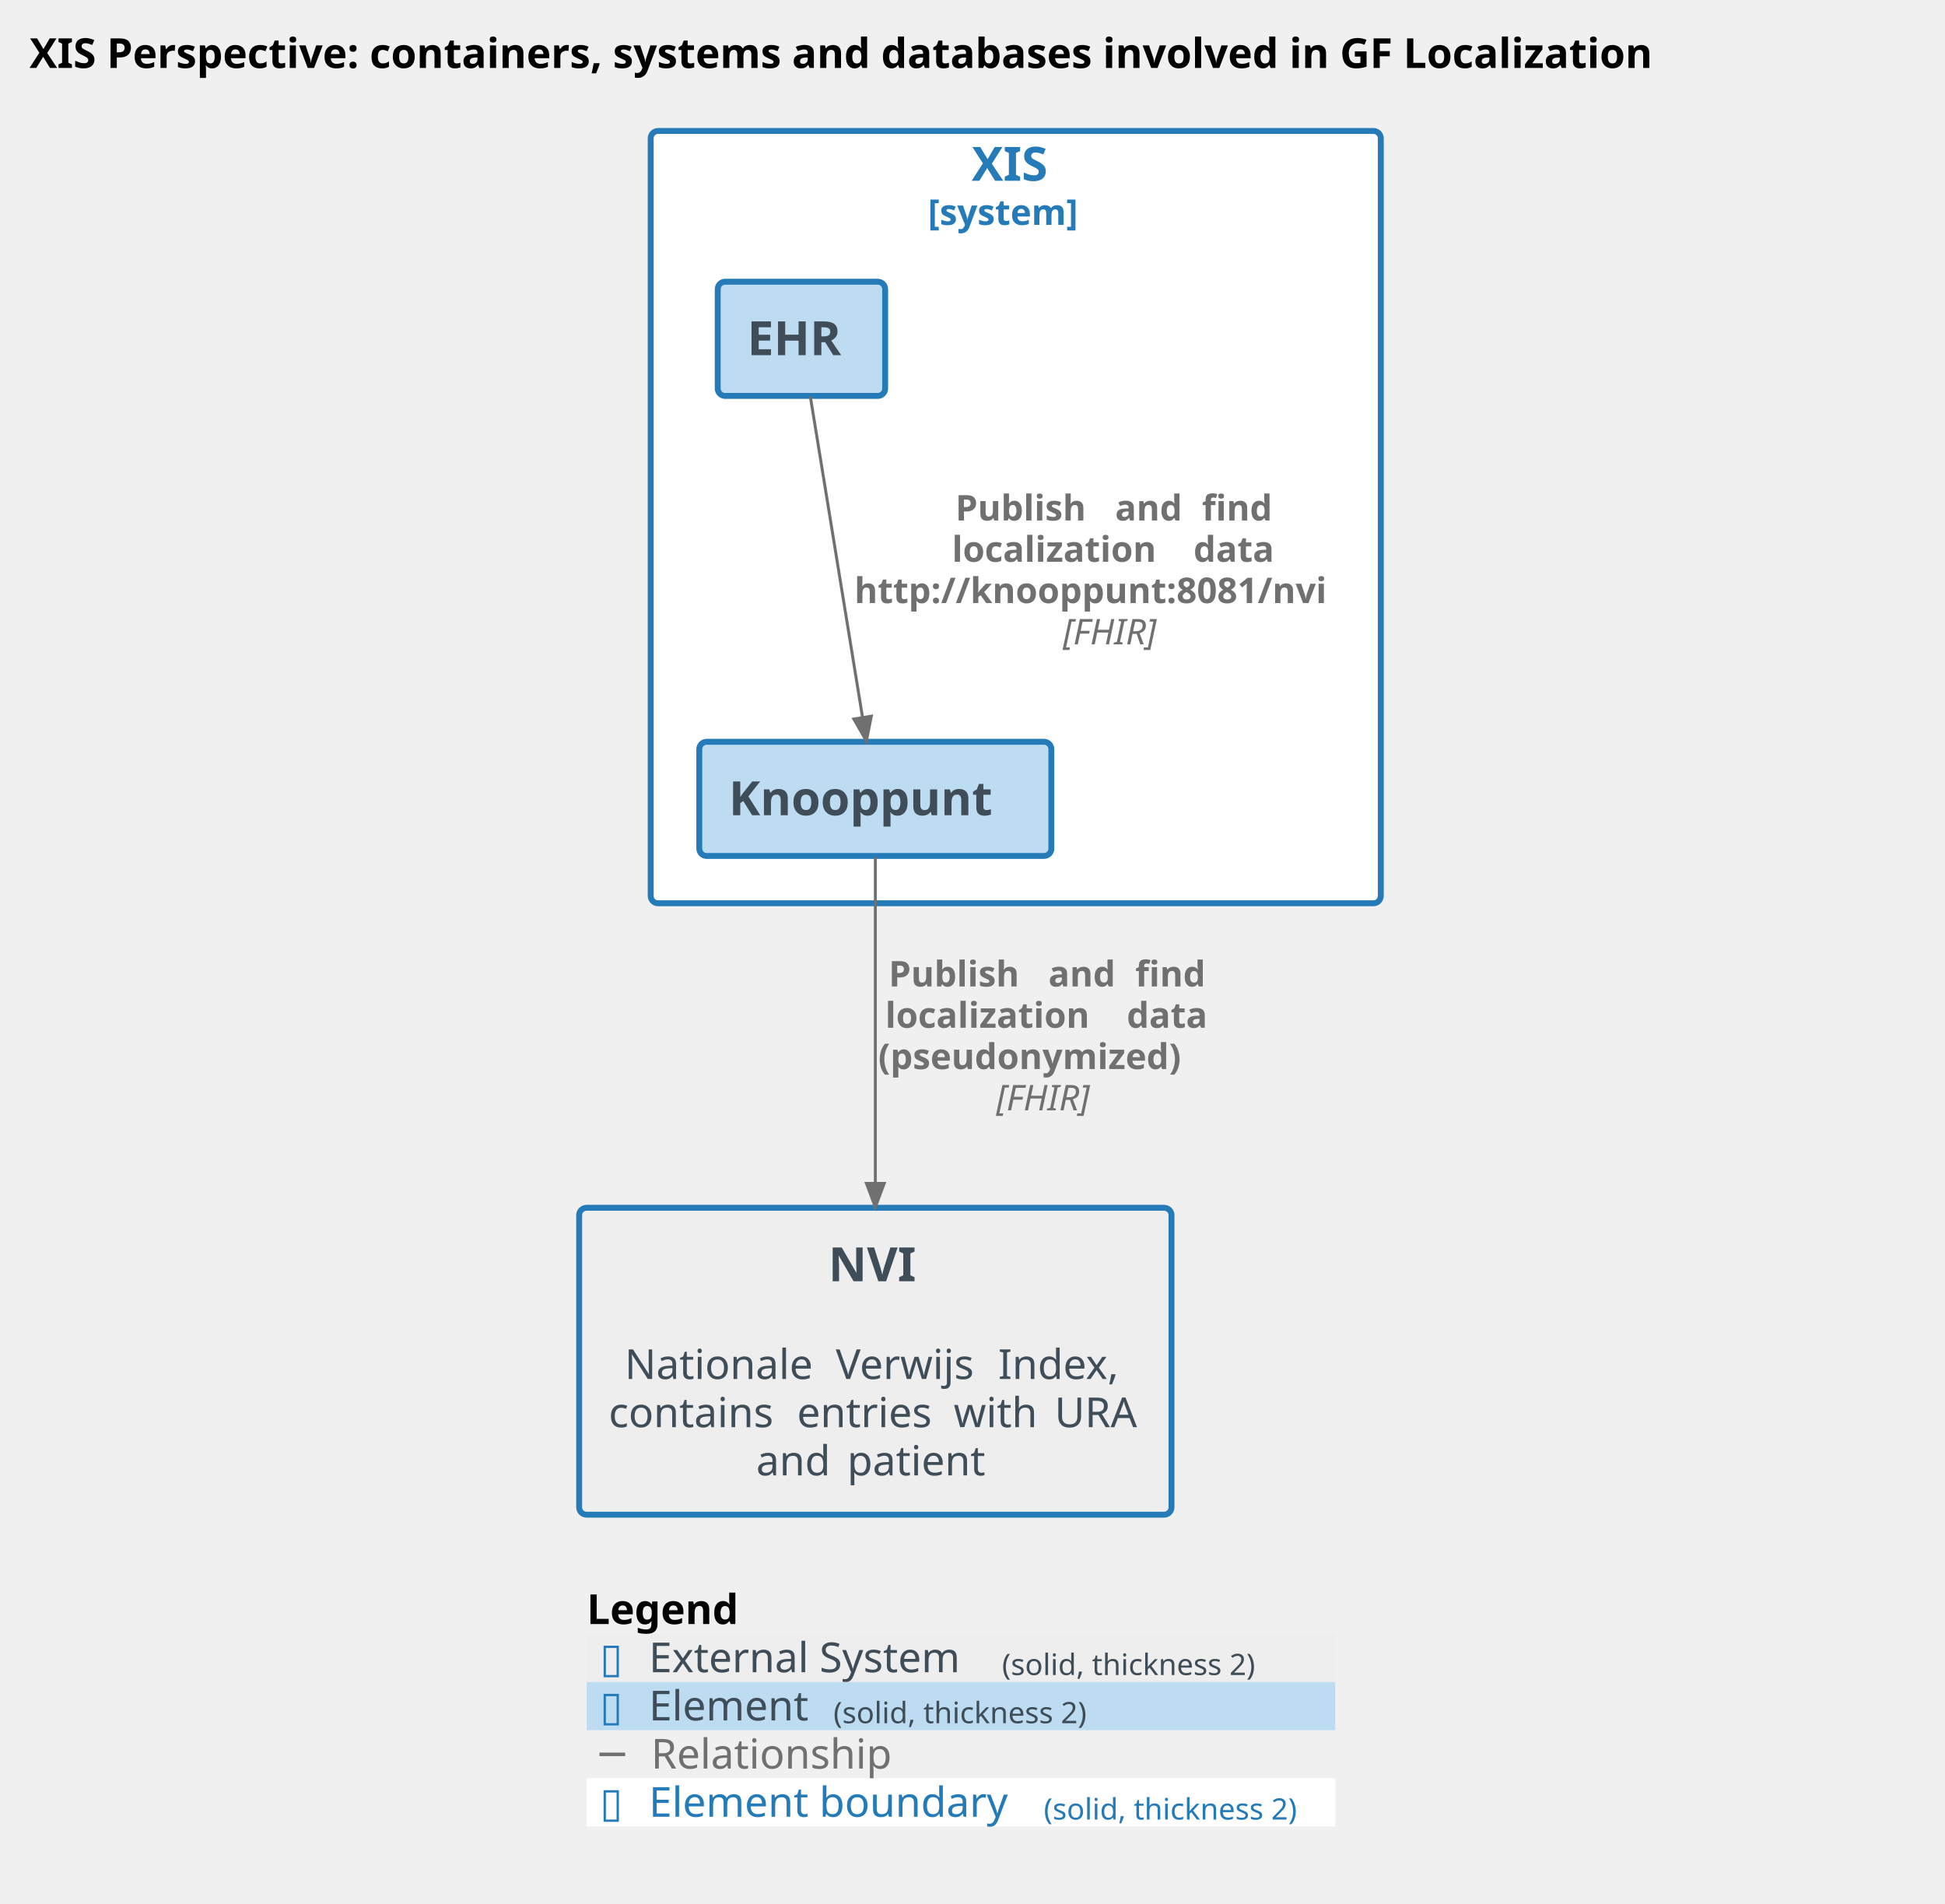
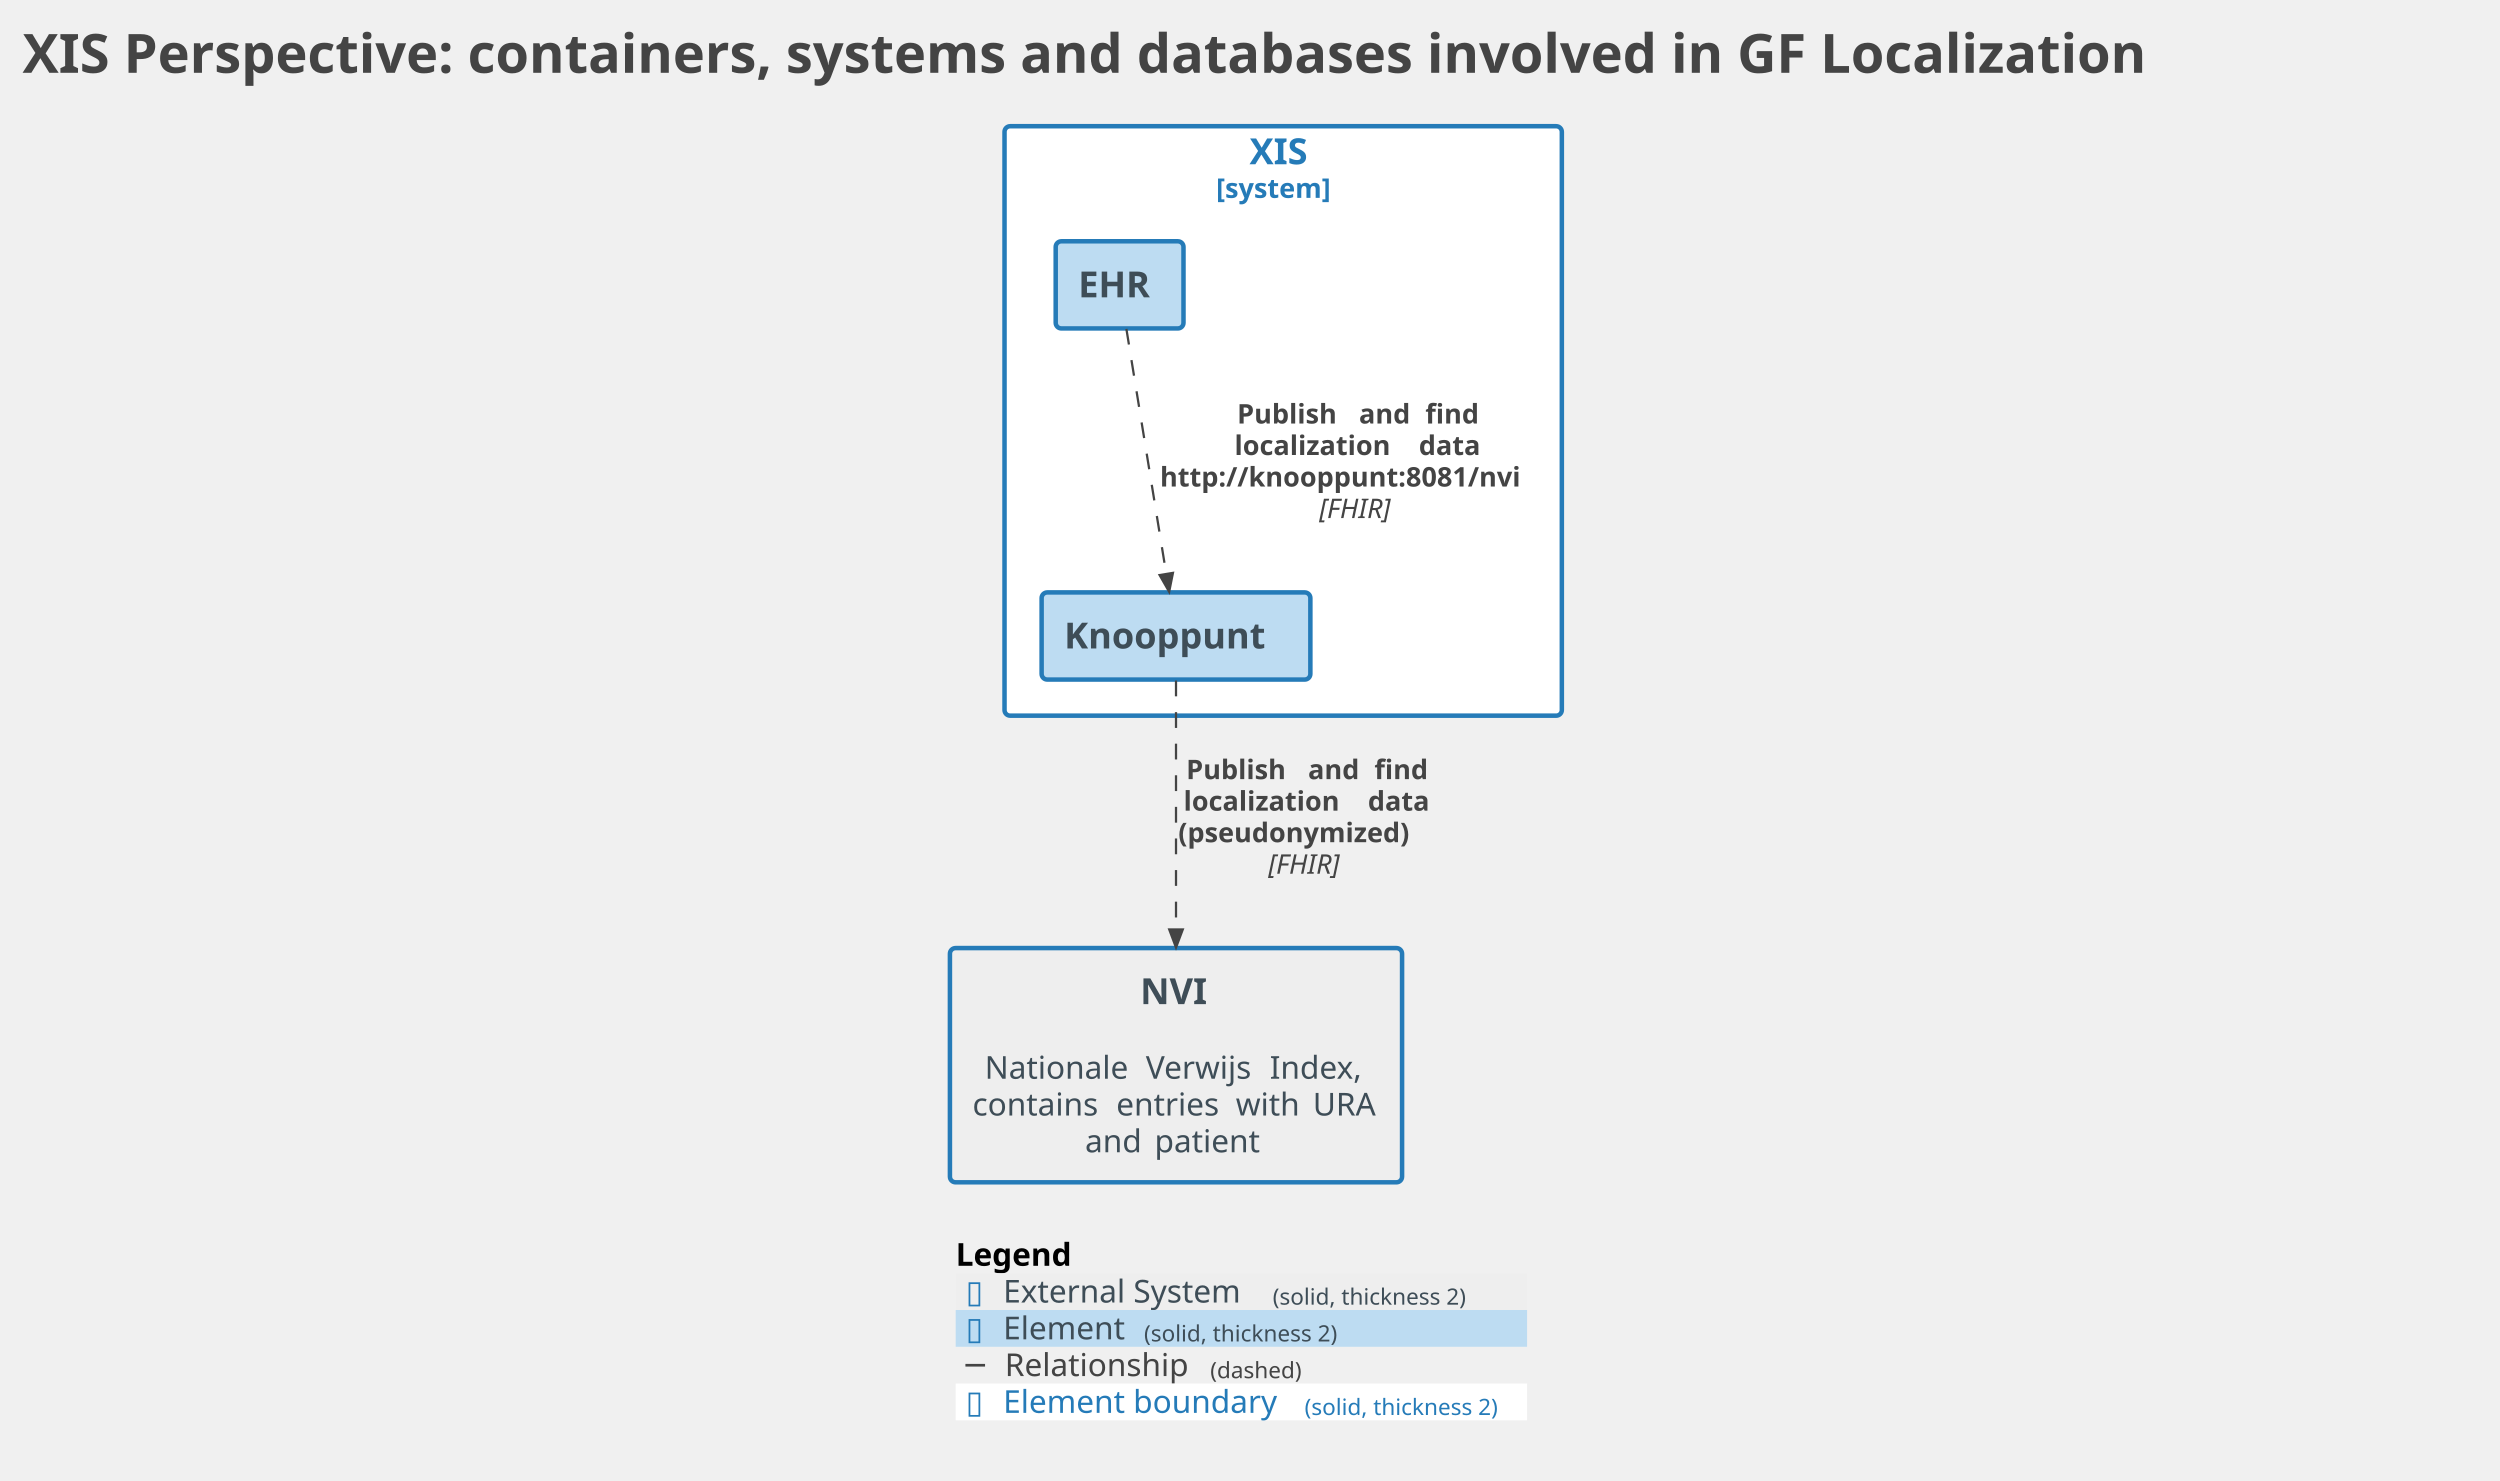
- <svg xmlns="http://www.w3.org/2000/svg" contentStyleType="text/css" data-diagram-type="DESCRIPTION" height="644px" preserveAspectRatio="none" style="width:658px;height:644px;background:#FFFFFF;" version="1.1" viewBox="0 0 658 644" width="658px" zoomAndPan="magnify">
+ <svg xmlns="http://www.w3.org/2000/svg" contentStyleType="text/css" data-diagram-type="DESCRIPTION" height="656px" preserveAspectRatio="none" style="width:1108px;height:656px;background:#FFFFFF;" version="1.1" viewBox="0 0 1108 656" width="1108px" zoomAndPan="magnify">
  <defs />
  <g>
-     <g class="title" data-source-line="2">
-       <text fill="#000000" font-family="sans-serif" font-size="14" font-weight="bold" lengthAdjust="spacing" textLength="630.212" x="10" y="22.995">XIS Perspective: containers, systems and databases involved in GF Localization</text>
+     <g class="title" data-source-line="1">
+       <text fill="#444444" font-family="sans-serif" font-size="24" font-weight="bold" lengthAdjust="spacing" textLength="1080.363" x="10" y="32.277">XIS Perspective: containers, systems and databases involved in GF Localization</text>
    </g>
    <g class="cluster" data-entity="XIS_boundary" data-source-line="1593" data-uid="ent0003" id="cluster_XIS_boundary">
-       <rect fill="#FFFFFF" height="261.25" rx="2.5" ry="2.5" style="stroke:#257BB8;stroke-width:2;" width="247" x="220.13" y="44.297" />
-       <text fill="#257BB8" font-family="sans-serif" font-size="16" font-weight="bold" lengthAdjust="spacing" textLength="29.812" x="328.724" y="61.148">XIS</text>
-       <text fill="#257BB8" font-family="sans-serif" font-size="12" font-weight="bold" lengthAdjust="spacing" textLength="59.455" x="313.902" y="76.061">[system]</text>
+       <rect fill="#FFFFFF" height="261.25" rx="2.5" ry="2.5" style="stroke:#257BB8;stroke-width:2;" width="247" x="445.205" y="55.938" />
+       <text fill="#257BB8" font-family="sans-serif" font-size="16" font-weight="bold" lengthAdjust="spacing" textLength="29.812" x="553.799" y="72.789">XIS</text>
+       <text fill="#257BB8" font-family="sans-serif" font-size="12" font-weight="bold" lengthAdjust="spacing" textLength="59.455" x="538.978" y="87.701">[system]</text>
    </g>
    <g class="entity" data-entity="XIS.Knooppunt" data-source-line="71" data-uid="ent0004" id="entity_XIS.Knooppunt">
-       <rect fill="#BDDCF2" height="38.625" rx="2.5" ry="2.5" style="stroke:#257BB8;stroke-width:2;" width="119.109" x="236.57" y="250.917" />
-       <text fill="#3E4D57" font-family="sans-serif" font-size="16" font-weight="bold" lengthAdjust="spacing" textLength="99.109" x="246.57" y="275.768">Knooppunt</text>
+       <rect fill="#BDDCF2" height="38.625" rx="2.5" ry="2.5" style="stroke:#257BB8;stroke-width:2;" width="119.109" x="461.646" y="262.558" />
+       <text fill="#3E4D57" font-family="sans-serif" font-size="16" font-weight="bold" lengthAdjust="spacing" textLength="99.109" x="471.646" y="287.409">Knooppunt</text>
    </g>
    <g class="entity" data-entity="XIS.EHR" data-source-line="71" data-uid="ent0005" id="entity_XIS.EHR">
-       <rect fill="#BDDCF2" height="38.625" rx="2.5" ry="2.5" style="stroke:#257BB8;stroke-width:2;" width="56.641" x="242.81" y="95.297" />
-       <text fill="#3E4D57" font-family="sans-serif" font-size="16" font-weight="bold" lengthAdjust="spacing" textLength="36.641" x="252.81" y="120.148">EHR</text>
+       <rect fill="#BDDCF2" height="38.625" rx="2.5" ry="2.5" style="stroke:#257BB8;stroke-width:2;" width="56.641" x="467.885" y="106.938" />
+       <text fill="#3E4D57" font-family="sans-serif" font-size="16" font-weight="bold" lengthAdjust="spacing" textLength="36.641" x="477.885" y="131.789">EHR</text>
    </g>
    <g class="entity" data-entity="NVI" data-source-line="197" data-uid="ent0002" id="entity_NVI">
-       <rect fill="#EEEEEE" height="103.812" rx="2.5" ry="2.5" style="stroke:#257BB8;stroke-width:2;" width="200.394" x="195.93" y="408.547" />
-       <text fill="#3E4D57" font-family="sans-serif" font-size="16" font-weight="bold" lengthAdjust="spacing" textLength="31.727" x="280.263" y="433.398">NVI</text>
-       <text fill="#3E4D57" font-family="sans-serif" font-size="14" lengthAdjust="spacing" textLength="4.45" x="293.901" y="450.167"> </text>
-       <text fill="#3E4D57" font-family="sans-serif" font-size="14" lengthAdjust="spacing" textLength="66.951" x="211.347" y="466.464">Nationale</text>
-       <text fill="#3E4D57" font-family="sans-serif" font-size="14" lengthAdjust="spacing" textLength="4.45" x="278.298" y="466.464"> </text>
-       <text fill="#3E4D57" font-family="sans-serif" font-size="14" lengthAdjust="spacing" textLength="50.47" x="282.749" y="466.464">Verwijs</text>
-       <text fill="#3E4D57" font-family="sans-serif" font-size="14" lengthAdjust="spacing" textLength="4.45" x="333.218" y="466.464"> </text>
-       <text fill="#3E4D57" font-family="sans-serif" font-size="14" lengthAdjust="spacing" textLength="43.237" x="337.669" y="466.464">Index,</text>
-       <text fill="#3E4D57" font-family="sans-serif" font-size="14" lengthAdjust="spacing" textLength="59.261" x="205.93" y="482.761">contains</text>
-       <text fill="#3E4D57" font-family="sans-serif" font-size="14" lengthAdjust="spacing" textLength="4.45" x="265.191" y="482.761"> </text>
-       <text fill="#3E4D57" font-family="sans-serif" font-size="14" lengthAdjust="spacing" textLength="48.528" x="269.641" y="482.761">entries</text>
-       <text fill="#3E4D57" font-family="sans-serif" font-size="14" lengthAdjust="spacing" textLength="4.45" x="318.169" y="482.761"> </text>
-       <text fill="#3E4D57" font-family="sans-serif" font-size="14" lengthAdjust="spacing" textLength="29.702" x="322.619" y="482.761">with</text>
-       <text fill="#3E4D57" font-family="sans-serif" font-size="14" lengthAdjust="spacing" textLength="4.45" x="352.322" y="482.761"> </text>
-       <text fill="#3E4D57" font-family="sans-serif" font-size="14" lengthAdjust="spacing" textLength="29.552" x="356.772" y="482.761">URA</text>
-       <text fill="#3E4D57" font-family="sans-serif" font-size="14" lengthAdjust="spacing" textLength="26.339" x="255.822" y="499.058">and</text>
-       <text fill="#3E4D57" font-family="sans-serif" font-size="14" lengthAdjust="spacing" textLength="4.45" x="282.161" y="499.058"> </text>
-       <text fill="#3E4D57" font-family="sans-serif" font-size="14" lengthAdjust="spacing" textLength="49.82" x="286.611" y="499.058">patient</text>
+       <rect fill="#EEEEEE" height="103.812" rx="2.5" ry="2.5" style="stroke:#257BB8;stroke-width:2;" width="200.394" x="421.005" y="420.188" />
+       <text fill="#3E4D57" font-family="sans-serif" font-size="16" font-weight="bold" lengthAdjust="spacing" textLength="31.727" x="505.339" y="445.039">NVI</text>
+       <text fill="#3E4D57" font-family="sans-serif" font-size="14" lengthAdjust="spacing" textLength="4.45" x="518.977" y="461.808"> </text>
+       <text fill="#3E4D57" font-family="sans-serif" font-size="14" lengthAdjust="spacing" textLength="66.951" x="436.423" y="478.104">Nationale</text>
+       <text fill="#3E4D57" font-family="sans-serif" font-size="14" lengthAdjust="spacing" textLength="4.45" x="503.374" y="478.104"> </text>
+       <text fill="#3E4D57" font-family="sans-serif" font-size="14" lengthAdjust="spacing" textLength="50.47" x="507.824" y="478.104">Verwijs</text>
+       <text fill="#3E4D57" font-family="sans-serif" font-size="14" lengthAdjust="spacing" textLength="4.45" x="558.294" y="478.104"> </text>
+       <text fill="#3E4D57" font-family="sans-serif" font-size="14" lengthAdjust="spacing" textLength="43.237" x="562.744" y="478.104">Index,</text>
+       <text fill="#3E4D57" font-family="sans-serif" font-size="14" lengthAdjust="spacing" textLength="59.261" x="431.005" y="494.401">contains</text>
+       <text fill="#3E4D57" font-family="sans-serif" font-size="14" lengthAdjust="spacing" textLength="4.45" x="490.266" y="494.401"> </text>
+       <text fill="#3E4D57" font-family="sans-serif" font-size="14" lengthAdjust="spacing" textLength="48.528" x="494.716" y="494.401">entries</text>
+       <text fill="#3E4D57" font-family="sans-serif" font-size="14" lengthAdjust="spacing" textLength="4.45" x="543.245" y="494.401"> </text>
+       <text fill="#3E4D57" font-family="sans-serif" font-size="14" lengthAdjust="spacing" textLength="29.702" x="547.695" y="494.401">with</text>
+       <text fill="#3E4D57" font-family="sans-serif" font-size="14" lengthAdjust="spacing" textLength="4.45" x="577.397" y="494.401"> </text>
+       <text fill="#3E4D57" font-family="sans-serif" font-size="14" lengthAdjust="spacing" textLength="29.552" x="581.847" y="494.401">URA</text>
+       <text fill="#3E4D57" font-family="sans-serif" font-size="14" lengthAdjust="spacing" textLength="26.339" x="480.898" y="510.698">and</text>
+       <text fill="#3E4D57" font-family="sans-serif" font-size="14" lengthAdjust="spacing" textLength="4.45" x="507.236" y="510.698"> </text>
+       <text fill="#3E4D57" font-family="sans-serif" font-size="14" lengthAdjust="spacing" textLength="49.82" x="511.687" y="510.698">patient</text>
    </g>
    <g class="link" data-entity-1="XIS.EHR" data-entity-2="XIS.Knooppunt" data-source-line="1706" data-uid="lnk6" id="link_XIS.EHR_XIS.Knooppunt">
-       <path d="M274.14,134.137 C278.95,163.667 287.005,213.171 291.815,242.741" fill="none" id="XIS.EHR-to-XIS.Knooppunt" style="stroke:#707070;stroke-width:1;" />
-       <polygon fill="#707070" points="293.1,250.637,294.776,242.259,288.854,243.222,293.1,250.637" style="stroke:#707070;stroke-width:1;" />
-       <text fill="#707070" font-family="sans-serif" font-size="12" font-weight="bold" lengthAdjust="spacing" textLength="49.84" x="323.215" y="176.055">Publish</text>
-       <text fill="#707070" font-family="sans-serif" font-size="12" font-weight="bold" lengthAdjust="spacing" textLength="4.178" x="373.055" y="176.055"> </text>
-       <text fill="#707070" font-family="sans-serif" font-size="12" font-weight="bold" lengthAdjust="spacing" textLength="25.23" x="377.232" y="176.055">and</text>
-       <text fill="#707070" font-family="sans-serif" font-size="12" font-weight="bold" lengthAdjust="spacing" textLength="4.178" x="402.463" y="176.055"> </text>
-       <text fill="#707070" font-family="sans-serif" font-size="12" font-weight="bold" lengthAdjust="spacing" textLength="26.467" x="406.64" y="176.055">find</text>
-       <text fill="#707070" font-family="sans-serif" font-size="12" font-weight="bold" lengthAdjust="spacing" textLength="77.514" x="322.055" y="190.024">localization</text>
-       <text fill="#707070" font-family="sans-serif" font-size="12" font-weight="bold" lengthAdjust="spacing" textLength="4.178" x="399.568" y="190.024"> </text>
-       <text fill="#707070" font-family="sans-serif" font-size="12" font-weight="bold" lengthAdjust="spacing" textLength="30.521" x="403.746" y="190.024">data</text>
-       <text fill="#707070" font-family="sans-serif" font-size="12" font-weight="bold" lengthAdjust="spacing" textLength="178.242" x="289.04" y="203.993">http://knooppunt:8081/nvi</text>
-       <text fill="#707070" font-family="sans-serif" font-size="12" font-style="italic" lengthAdjust="spacing" textLength="37.166" x="359.578" y="217.962">[FHIR]</text>
+       <path d="M499.216,145.778 C504.026,175.308 512.081,224.811 516.891,254.381" fill="none" id="XIS.EHR-to-XIS.Knooppunt" style="stroke:#444444;stroke-width:1;stroke-dasharray:7,7;" />
+       <polygon fill="#444444" points="518.176,262.277,519.852,253.9,513.93,254.863,518.176,262.277" style="stroke:#444444;stroke-width:1;" />
+       <text fill="#444444" font-family="sans-serif" font-size="12" font-weight="bold" lengthAdjust="spacing" textLength="49.84" x="548.29" y="187.696">Publish</text>
+       <text fill="#444444" font-family="sans-serif" font-size="12" font-weight="bold" lengthAdjust="spacing" textLength="4.178" x="598.13" y="187.696"> </text>
+       <text fill="#444444" font-family="sans-serif" font-size="12" font-weight="bold" lengthAdjust="spacing" textLength="25.23" x="602.308" y="187.696">and</text>
+       <text fill="#444444" font-family="sans-serif" font-size="12" font-weight="bold" lengthAdjust="spacing" textLength="4.178" x="627.538" y="187.696"> </text>
+       <text fill="#444444" font-family="sans-serif" font-size="12" font-weight="bold" lengthAdjust="spacing" textLength="26.467" x="631.716" y="187.696">find</text>
+       <text fill="#444444" font-family="sans-serif" font-size="12" font-weight="bold" lengthAdjust="spacing" textLength="77.514" x="547.13" y="201.665">localization</text>
+       <text fill="#444444" font-family="sans-serif" font-size="12" font-weight="bold" lengthAdjust="spacing" textLength="4.178" x="624.644" y="201.665"> </text>
+       <text fill="#444444" font-family="sans-serif" font-size="12" font-weight="bold" lengthAdjust="spacing" textLength="30.521" x="628.822" y="201.665">data</text>
+       <text fill="#444444" font-family="sans-serif" font-size="12" font-weight="bold" lengthAdjust="spacing" textLength="178.242" x="514.115" y="215.634">http://knooppunt:8081/nvi</text>
+       <text fill="#444444" font-family="sans-serif" font-size="12" font-style="italic" lengthAdjust="spacing" textLength="37.166" x="584.654" y="229.602">[FHIR]</text>
    </g>
    <g class="link" data-entity-1="XIS.Knooppunt" data-entity-2="NVI" data-source-line="1706" data-uid="lnk7" id="link_XIS.Knooppunt_NVI">
-       <path d="M296.13,289.967 C296.13,317.307 296.13,361.127 296.13,400.307" fill="none" id="XIS.Knooppunt-to-NVI" style="stroke:#707070;stroke-width:1;" />
-       <polygon fill="#707070" points="296.13,408.307,299.13,400.307,293.13,400.307,296.13,408.307" style="stroke:#707070;stroke-width:1;" />
-       <text fill="#707070" font-family="sans-serif" font-size="12" font-weight="bold" lengthAdjust="spacing" textLength="49.84" x="300.64" y="333.685">Publish</text>
-       <text fill="#707070" font-family="sans-serif" font-size="12" font-weight="bold" lengthAdjust="spacing" textLength="4.178" x="350.479" y="333.685"> </text>
-       <text fill="#707070" font-family="sans-serif" font-size="12" font-weight="bold" lengthAdjust="spacing" textLength="25.23" x="354.657" y="333.685">and</text>
-       <text fill="#707070" font-family="sans-serif" font-size="12" font-weight="bold" lengthAdjust="spacing" textLength="4.178" x="379.888" y="333.685"> </text>
-       <text fill="#707070" font-family="sans-serif" font-size="12" font-weight="bold" lengthAdjust="spacing" textLength="26.467" x="384.065" y="333.685">find</text>
-       <text fill="#707070" font-family="sans-serif" font-size="12" font-weight="bold" lengthAdjust="spacing" textLength="77.514" x="299.479" y="347.654">localization</text>
-       <text fill="#707070" font-family="sans-serif" font-size="12" font-weight="bold" lengthAdjust="spacing" textLength="4.178" x="376.993" y="347.654"> </text>
-       <text fill="#707070" font-family="sans-serif" font-size="12" font-weight="bold" lengthAdjust="spacing" textLength="30.521" x="381.171" y="347.654">data</text>
-       <text fill="#707070" font-family="sans-serif" font-size="12" font-weight="bold" lengthAdjust="spacing" textLength="116.912" x="297.13" y="361.623">(pseudonymized)</text>
-       <text fill="#707070" font-family="sans-serif" font-size="12" font-style="italic" lengthAdjust="spacing" textLength="37.166" x="337.003" y="375.592">[FHIR]</text>
+       <path d="M521.206,301.608 C521.206,328.947 521.206,372.767 521.206,411.947" fill="none" id="XIS.Knooppunt-to-NVI" style="stroke:#444444;stroke-width:1;stroke-dasharray:7,7;" />
+       <polygon fill="#444444" points="521.206,419.947,524.206,411.947,518.206,411.947,521.206,419.947" style="stroke:#444444;stroke-width:1;" />
+       <text fill="#444444" font-family="sans-serif" font-size="12" font-weight="bold" lengthAdjust="spacing" textLength="49.84" x="525.715" y="345.326">Publish</text>
+       <text fill="#444444" font-family="sans-serif" font-size="12" font-weight="bold" lengthAdjust="spacing" textLength="4.178" x="575.555" y="345.326"> </text>
+       <text fill="#444444" font-family="sans-serif" font-size="12" font-weight="bold" lengthAdjust="spacing" textLength="25.23" x="579.733" y="345.326">and</text>
+       <text fill="#444444" font-family="sans-serif" font-size="12" font-weight="bold" lengthAdjust="spacing" textLength="4.178" x="604.963" y="345.326"> </text>
+       <text fill="#444444" font-family="sans-serif" font-size="12" font-weight="bold" lengthAdjust="spacing" textLength="26.467" x="609.141" y="345.326">find</text>
+       <text fill="#444444" font-family="sans-serif" font-size="12" font-weight="bold" lengthAdjust="spacing" textLength="77.514" x="524.555" y="359.295">localization</text>
+       <text fill="#444444" font-family="sans-serif" font-size="12" font-weight="bold" lengthAdjust="spacing" textLength="4.178" x="602.069" y="359.295"> </text>
+       <text fill="#444444" font-family="sans-serif" font-size="12" font-weight="bold" lengthAdjust="spacing" textLength="30.521" x="606.247" y="359.295">data</text>
+       <text fill="#444444" font-family="sans-serif" font-size="12" font-weight="bold" lengthAdjust="spacing" textLength="116.912" x="522.206" y="373.264">(pseudonymized)</text>
+       <text fill="#444444" font-family="sans-serif" font-size="12" font-style="italic" lengthAdjust="spacing" textLength="37.166" x="562.079" y="387.232">[FHIR]</text>
    </g>
    <g class="legend" data-source-line="1510">
-       <rect fill="none" height="16.297" style="stroke:none;stroke-width:1;" width="253.242" x="198.485" y="536.359" />
-       <text fill="#000000" font-family="sans-serif" font-size="14" font-weight="bold" lengthAdjust="spacing" textLength="57.921" x="198.485" y="549.355">Legend</text>
-       <text fill="#FFFFFF" font-family="sans-serif" font-size="14" lengthAdjust="spacing" textLength="4.45" x="261.28" y="549.355"> </text>
-       <rect fill="#EEEEEE" height="16.297" style="stroke:none;stroke-width:1;" width="253.242" x="198.485" y="552.656" />
-       <text fill="#257BB8" font-family="sans-serif" font-size="14" lengthAdjust="spacing" textLength="7.704" x="202.935" y="565.651">▯</text>
-       <text fill="#FFFFFF" font-family="sans-serif" font-size="14" lengthAdjust="spacing" textLength="4.45" x="210.639" y="565.651"> </text>
-       <text fill="#3E4D57" font-family="sans-serif" font-size="14" lengthAdjust="spacing" textLength="114.987" x="219.54" y="565.651">External System</text>
-       <text fill="#3E4D57" font-family="sans-serif" font-size="10" lengthAdjust="spacing" textLength="94.17" x="338.977" y="566.595">(solid, thickness 2)</text>
-       <text fill="#FFFFFF" font-family="sans-serif" font-size="14" lengthAdjust="spacing" textLength="4.45" x="433.147" y="565.651"> </text>
-       <rect fill="#BDDCF2" height="16.297" style="stroke:none;stroke-width:1;" width="253.242" x="198.485" y="568.953" />
-       <text fill="#257BB8" font-family="sans-serif" font-size="14" lengthAdjust="spacing" textLength="7.704" x="202.935" y="581.948">▯</text>
-       <text fill="#FFFFFF" font-family="sans-serif" font-size="14" lengthAdjust="spacing" textLength="4.45" x="210.639" y="581.948"> </text>
-       <text fill="#3E4D57" font-family="sans-serif" font-size="14" lengthAdjust="spacing" textLength="57.962" x="219.54" y="581.948">Element</text>
-       <text fill="#3E4D57" font-family="sans-serif" font-size="10" lengthAdjust="spacing" textLength="94.17" x="281.952" y="582.892">(solid, thickness 2)</text>
-       <text fill="#FFFFFF" font-family="sans-serif" font-size="14" lengthAdjust="spacing" textLength="4.45" x="376.122" y="581.948"> </text>
-       <text fill="#707070" font-family="sans-serif" font-size="14" lengthAdjust="spacing" textLength="8.429" x="202.935" y="598.245">─</text>
-       <text fill="#FFFFFF" font-family="sans-serif" font-size="14" lengthAdjust="spacing" textLength="4.45" x="211.364" y="598.245"> </text>
-       <text fill="#707070" font-family="sans-serif" font-size="14" lengthAdjust="spacing" textLength="86.57" x="220.264" y="598.245">Relationship</text>
-       <text fill="#FFFFFF" font-family="sans-serif" font-size="14" lengthAdjust="spacing" textLength="4.45" x="311.285" y="598.245"> </text>
-       <rect fill="#FFFFFF" height="16.297" style="stroke:none;stroke-width:1;" width="253.242" x="198.485" y="601.547" />
-       <text fill="#257BB8" font-family="sans-serif" font-size="14" lengthAdjust="spacing" textLength="7.704" x="202.935" y="614.542">▯</text>
-       <text fill="#FFFFFF" font-family="sans-serif" font-size="14" lengthAdjust="spacing" textLength="4.45" x="210.639" y="614.542"> </text>
-       <text fill="#257BB8" font-family="sans-serif" font-size="14" lengthAdjust="spacing" textLength="129.117" x="219.54" y="614.542">Element boundary</text>
-       <text fill="#257BB8" font-family="sans-serif" font-size="10" lengthAdjust="spacing" textLength="94.17" x="353.107" y="615.485">(solid, thickness 2)</text>
-       <text fill="#FFFFFF" font-family="sans-serif" font-size="14" lengthAdjust="spacing" textLength="4.45" x="447.277" y="614.542"> </text>
-       <line style="stroke:none;stroke-width:1;" x1="198.485" x2="451.727" y1="536.359" y2="536.359" />
-       <line style="stroke:none;stroke-width:1;" x1="198.485" x2="451.727" y1="552.656" y2="552.656" />
-       <line style="stroke:none;stroke-width:1;" x1="198.485" x2="451.727" y1="568.953" y2="568.953" />
-       <line style="stroke:none;stroke-width:1;" x1="198.485" x2="451.727" y1="585.25" y2="585.25" />
-       <line style="stroke:none;stroke-width:1;" x1="198.485" x2="451.727" y1="601.547" y2="601.547" />
-       <line style="stroke:none;stroke-width:1;" x1="198.485" x2="451.727" y1="617.844" y2="617.844" />
-       <line style="stroke:none;stroke-width:1;" x1="198.485" x2="198.485" y1="536.359" y2="617.844" />
-       <line style="stroke:none;stroke-width:1;" x1="451.727" x2="451.727" y1="536.359" y2="617.844" />
+       <rect fill="none" height="16.297" style="stroke:none;stroke-width:1;" width="253.242" x="423.56" y="548" />
+       <text fill="#000000" font-family="sans-serif" font-size="14" font-weight="bold" lengthAdjust="spacing" textLength="57.921" x="423.56" y="560.995">Legend</text>
+       <text fill="#FFFFFF" font-family="sans-serif" font-size="14" lengthAdjust="spacing" textLength="4.45" x="486.356" y="560.995"> </text>
+       <rect fill="#EEEEEE" height="16.297" style="stroke:none;stroke-width:1;" width="253.242" x="423.56" y="564.297" />
+       <text fill="#257BB8" font-family="sans-serif" font-size="14" lengthAdjust="spacing" textLength="7.704" x="428.011" y="577.292">▯</text>
+       <text fill="#FFFFFF" font-family="sans-serif" font-size="14" lengthAdjust="spacing" textLength="4.45" x="435.715" y="577.292"> </text>
+       <text fill="#3E4D57" font-family="sans-serif" font-size="14" lengthAdjust="spacing" textLength="114.987" x="444.615" y="577.292">External System</text>
+       <text fill="#3E4D57" font-family="sans-serif" font-size="10" lengthAdjust="spacing" textLength="94.17" x="564.053" y="578.235">(solid, thickness 2)</text>
+       <text fill="#FFFFFF" font-family="sans-serif" font-size="14" lengthAdjust="spacing" textLength="4.45" x="658.223" y="577.292"> </text>
+       <rect fill="#BDDCF2" height="16.297" style="stroke:none;stroke-width:1;" width="253.242" x="423.56" y="580.594" />
+       <text fill="#257BB8" font-family="sans-serif" font-size="14" lengthAdjust="spacing" textLength="7.704" x="428.011" y="593.589">▯</text>
+       <text fill="#FFFFFF" font-family="sans-serif" font-size="14" lengthAdjust="spacing" textLength="4.45" x="435.715" y="593.589"> </text>
+       <text fill="#3E4D57" font-family="sans-serif" font-size="14" lengthAdjust="spacing" textLength="57.962" x="444.615" y="593.589">Element</text>
+       <text fill="#3E4D57" font-family="sans-serif" font-size="10" lengthAdjust="spacing" textLength="94.17" x="507.027" y="594.532">(solid, thickness 2)</text>
+       <text fill="#FFFFFF" font-family="sans-serif" font-size="14" lengthAdjust="spacing" textLength="4.45" x="601.197" y="593.589"> </text>
+       <text fill="#444444" font-family="sans-serif" font-size="14" lengthAdjust="spacing" textLength="8.429" x="428.011" y="609.886">─</text>
+       <text fill="#FFFFFF" font-family="sans-serif" font-size="14" lengthAdjust="spacing" textLength="4.45" x="436.44" y="609.886"> </text>
+       <text fill="#444444" font-family="sans-serif" font-size="14" lengthAdjust="spacing" textLength="86.57" x="445.34" y="609.886">Relationship</text>
+       <text fill="#444444" font-family="sans-serif" font-size="10" lengthAdjust="spacing" textLength="44.326" x="536.36" y="610.829">(dashed)</text>
+       <text fill="#FFFFFF" font-family="sans-serif" font-size="14" lengthAdjust="spacing" textLength="4.45" x="580.687" y="609.886"> </text>
+       <rect fill="#FFFFFF" height="16.297" style="stroke:none;stroke-width:1;" width="253.242" x="423.56" y="613.188" />
+       <text fill="#257BB8" font-family="sans-serif" font-size="14" lengthAdjust="spacing" textLength="7.704" x="428.011" y="626.183">▯</text>
+       <text fill="#FFFFFF" font-family="sans-serif" font-size="14" lengthAdjust="spacing" textLength="4.45" x="435.715" y="626.183"> </text>
+       <text fill="#257BB8" font-family="sans-serif" font-size="14" lengthAdjust="spacing" textLength="129.117" x="444.615" y="626.183">Element boundary</text>
+       <text fill="#257BB8" font-family="sans-serif" font-size="10" lengthAdjust="spacing" textLength="94.17" x="578.183" y="627.126">(solid, thickness 2)</text>
+       <text fill="#FFFFFF" font-family="sans-serif" font-size="14" lengthAdjust="spacing" textLength="4.45" x="672.352" y="626.183"> </text>
+       <line style="stroke:none;stroke-width:1;" x1="423.56" x2="676.803" y1="548" y2="548" />
+       <line style="stroke:none;stroke-width:1;" x1="423.56" x2="676.803" y1="564.297" y2="564.297" />
+       <line style="stroke:none;stroke-width:1;" x1="423.56" x2="676.803" y1="580.594" y2="580.594" />
+       <line style="stroke:none;stroke-width:1;" x1="423.56" x2="676.803" y1="596.891" y2="596.891" />
+       <line style="stroke:none;stroke-width:1;" x1="423.56" x2="676.803" y1="613.188" y2="613.188" />
+       <line style="stroke:none;stroke-width:1;" x1="423.56" x2="676.803" y1="629.484" y2="629.484" />
+       <line style="stroke:none;stroke-width:1;" x1="423.56" x2="423.56" y1="548" y2="629.484" />
+       <line style="stroke:none;stroke-width:1;" x1="676.803" x2="676.803" y1="548" y2="629.484" />
    </g>
  </g>
</svg>
